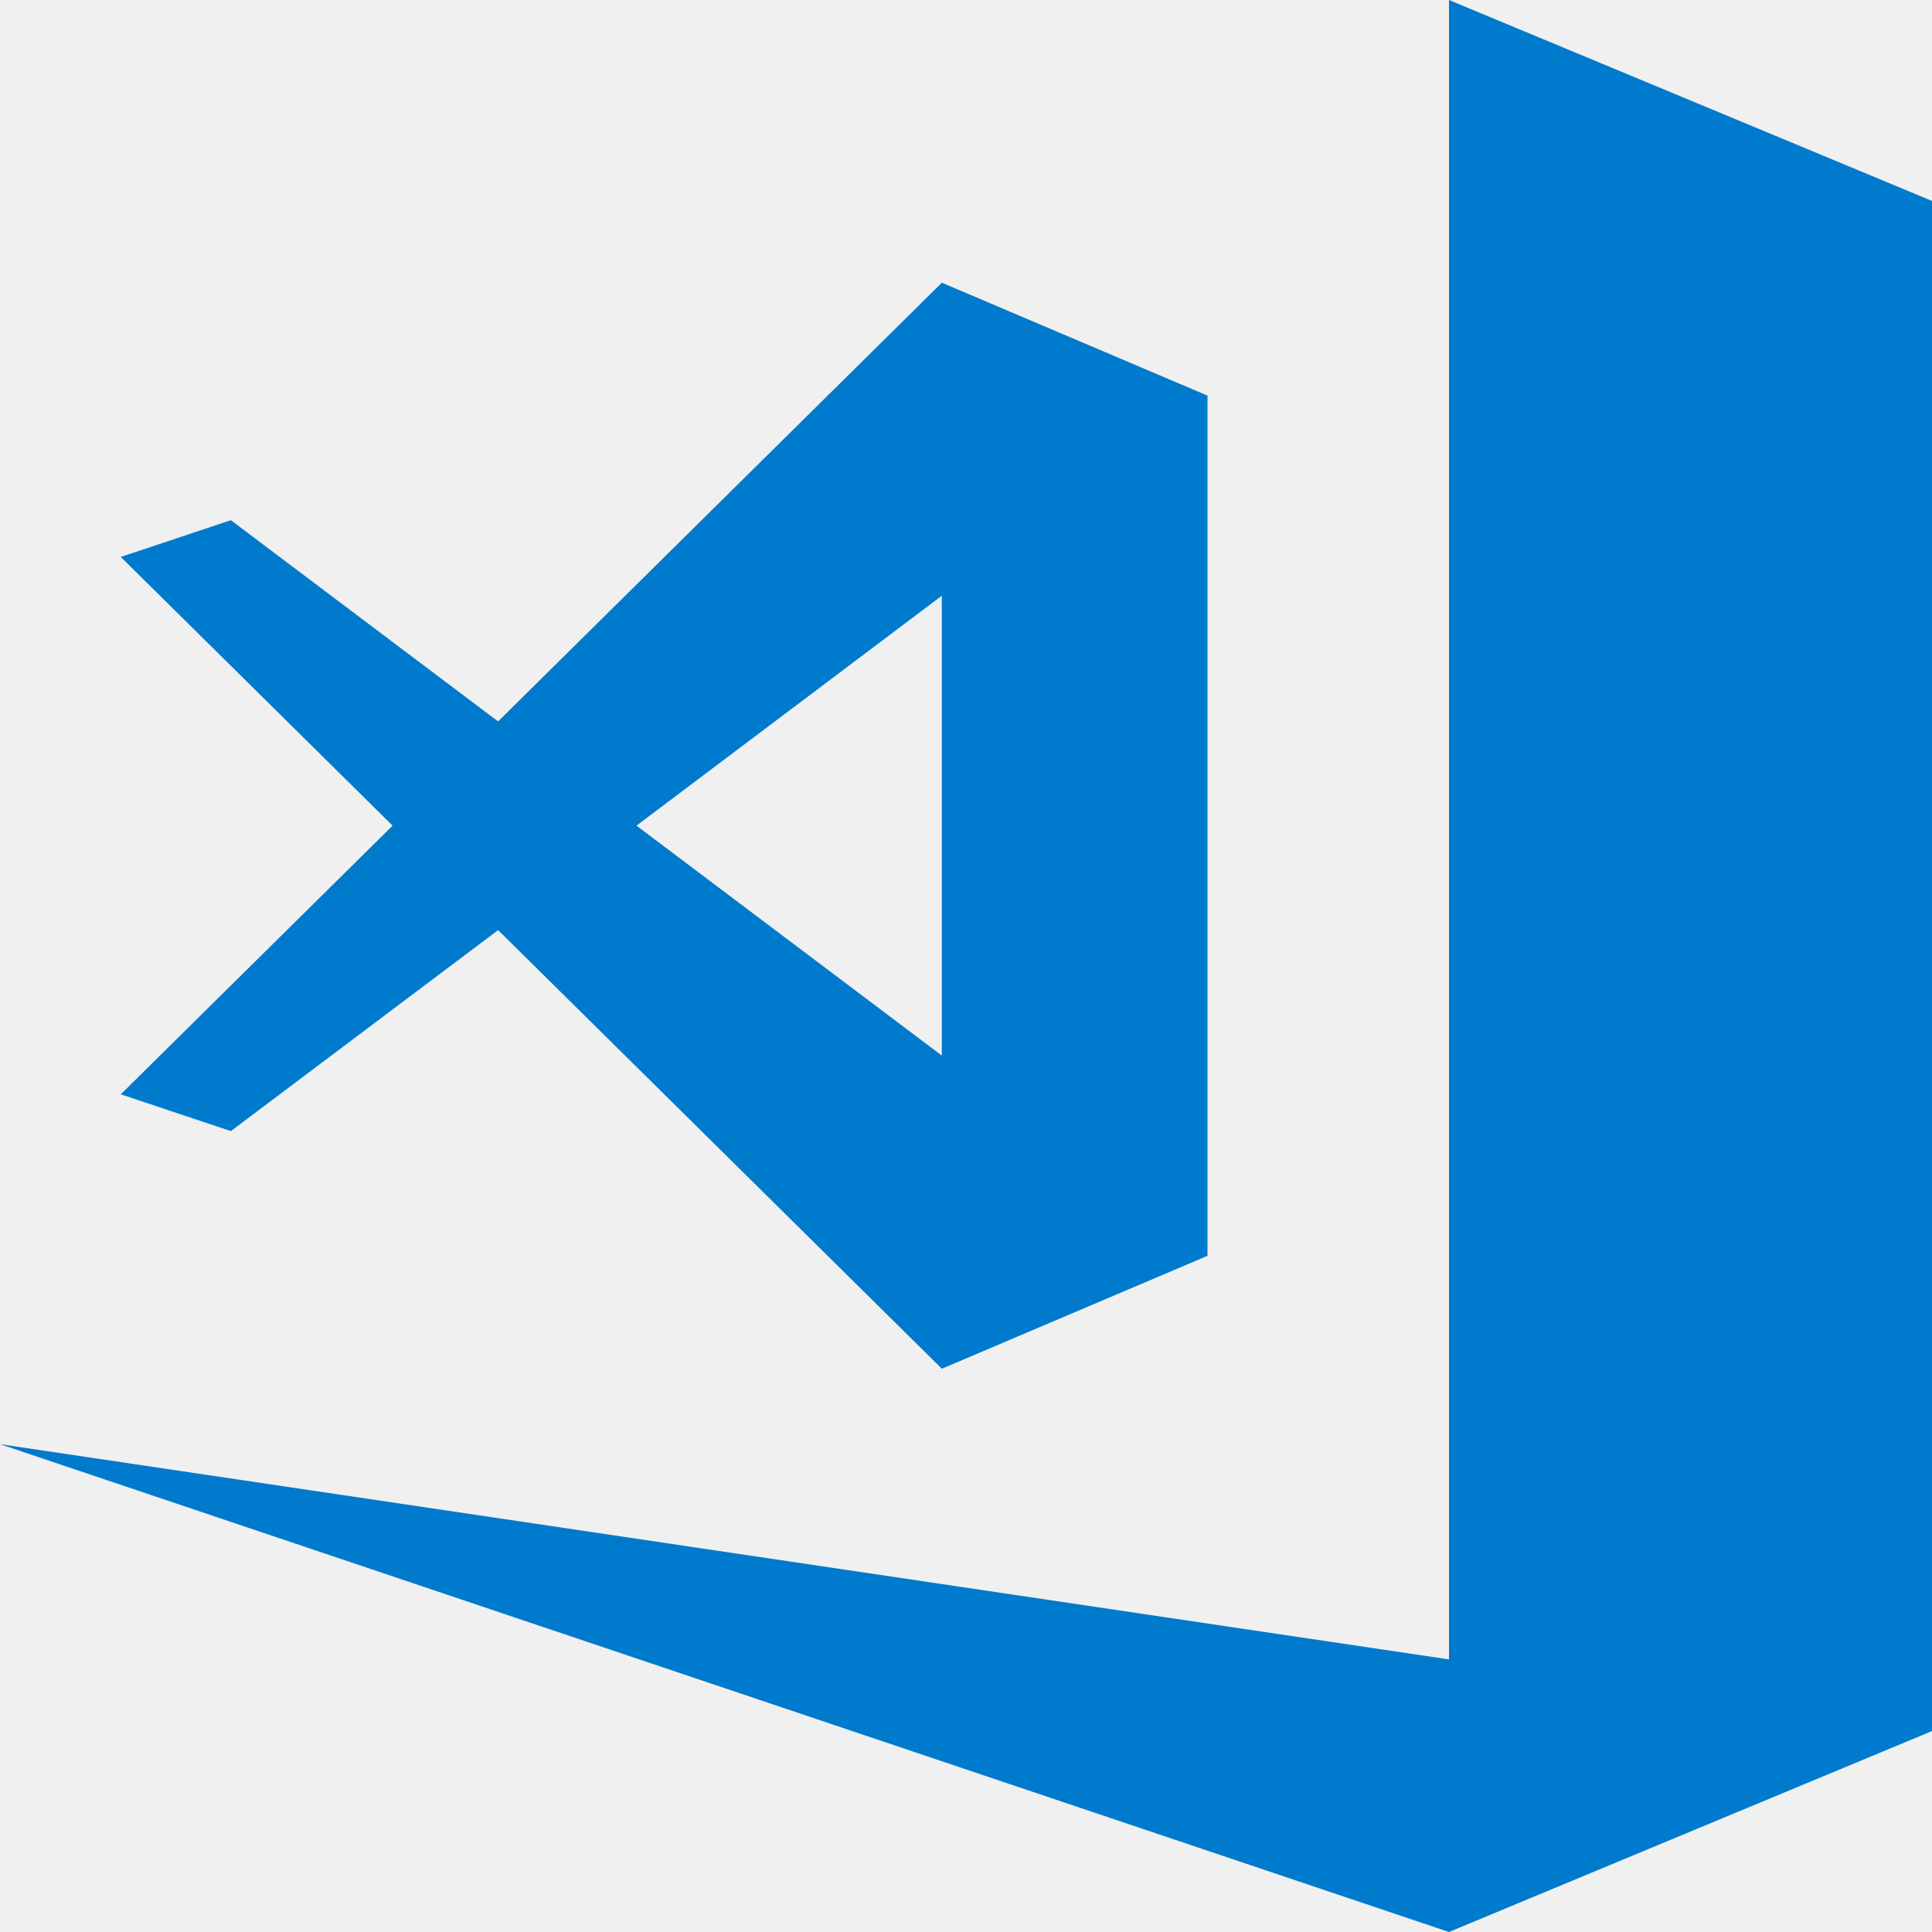
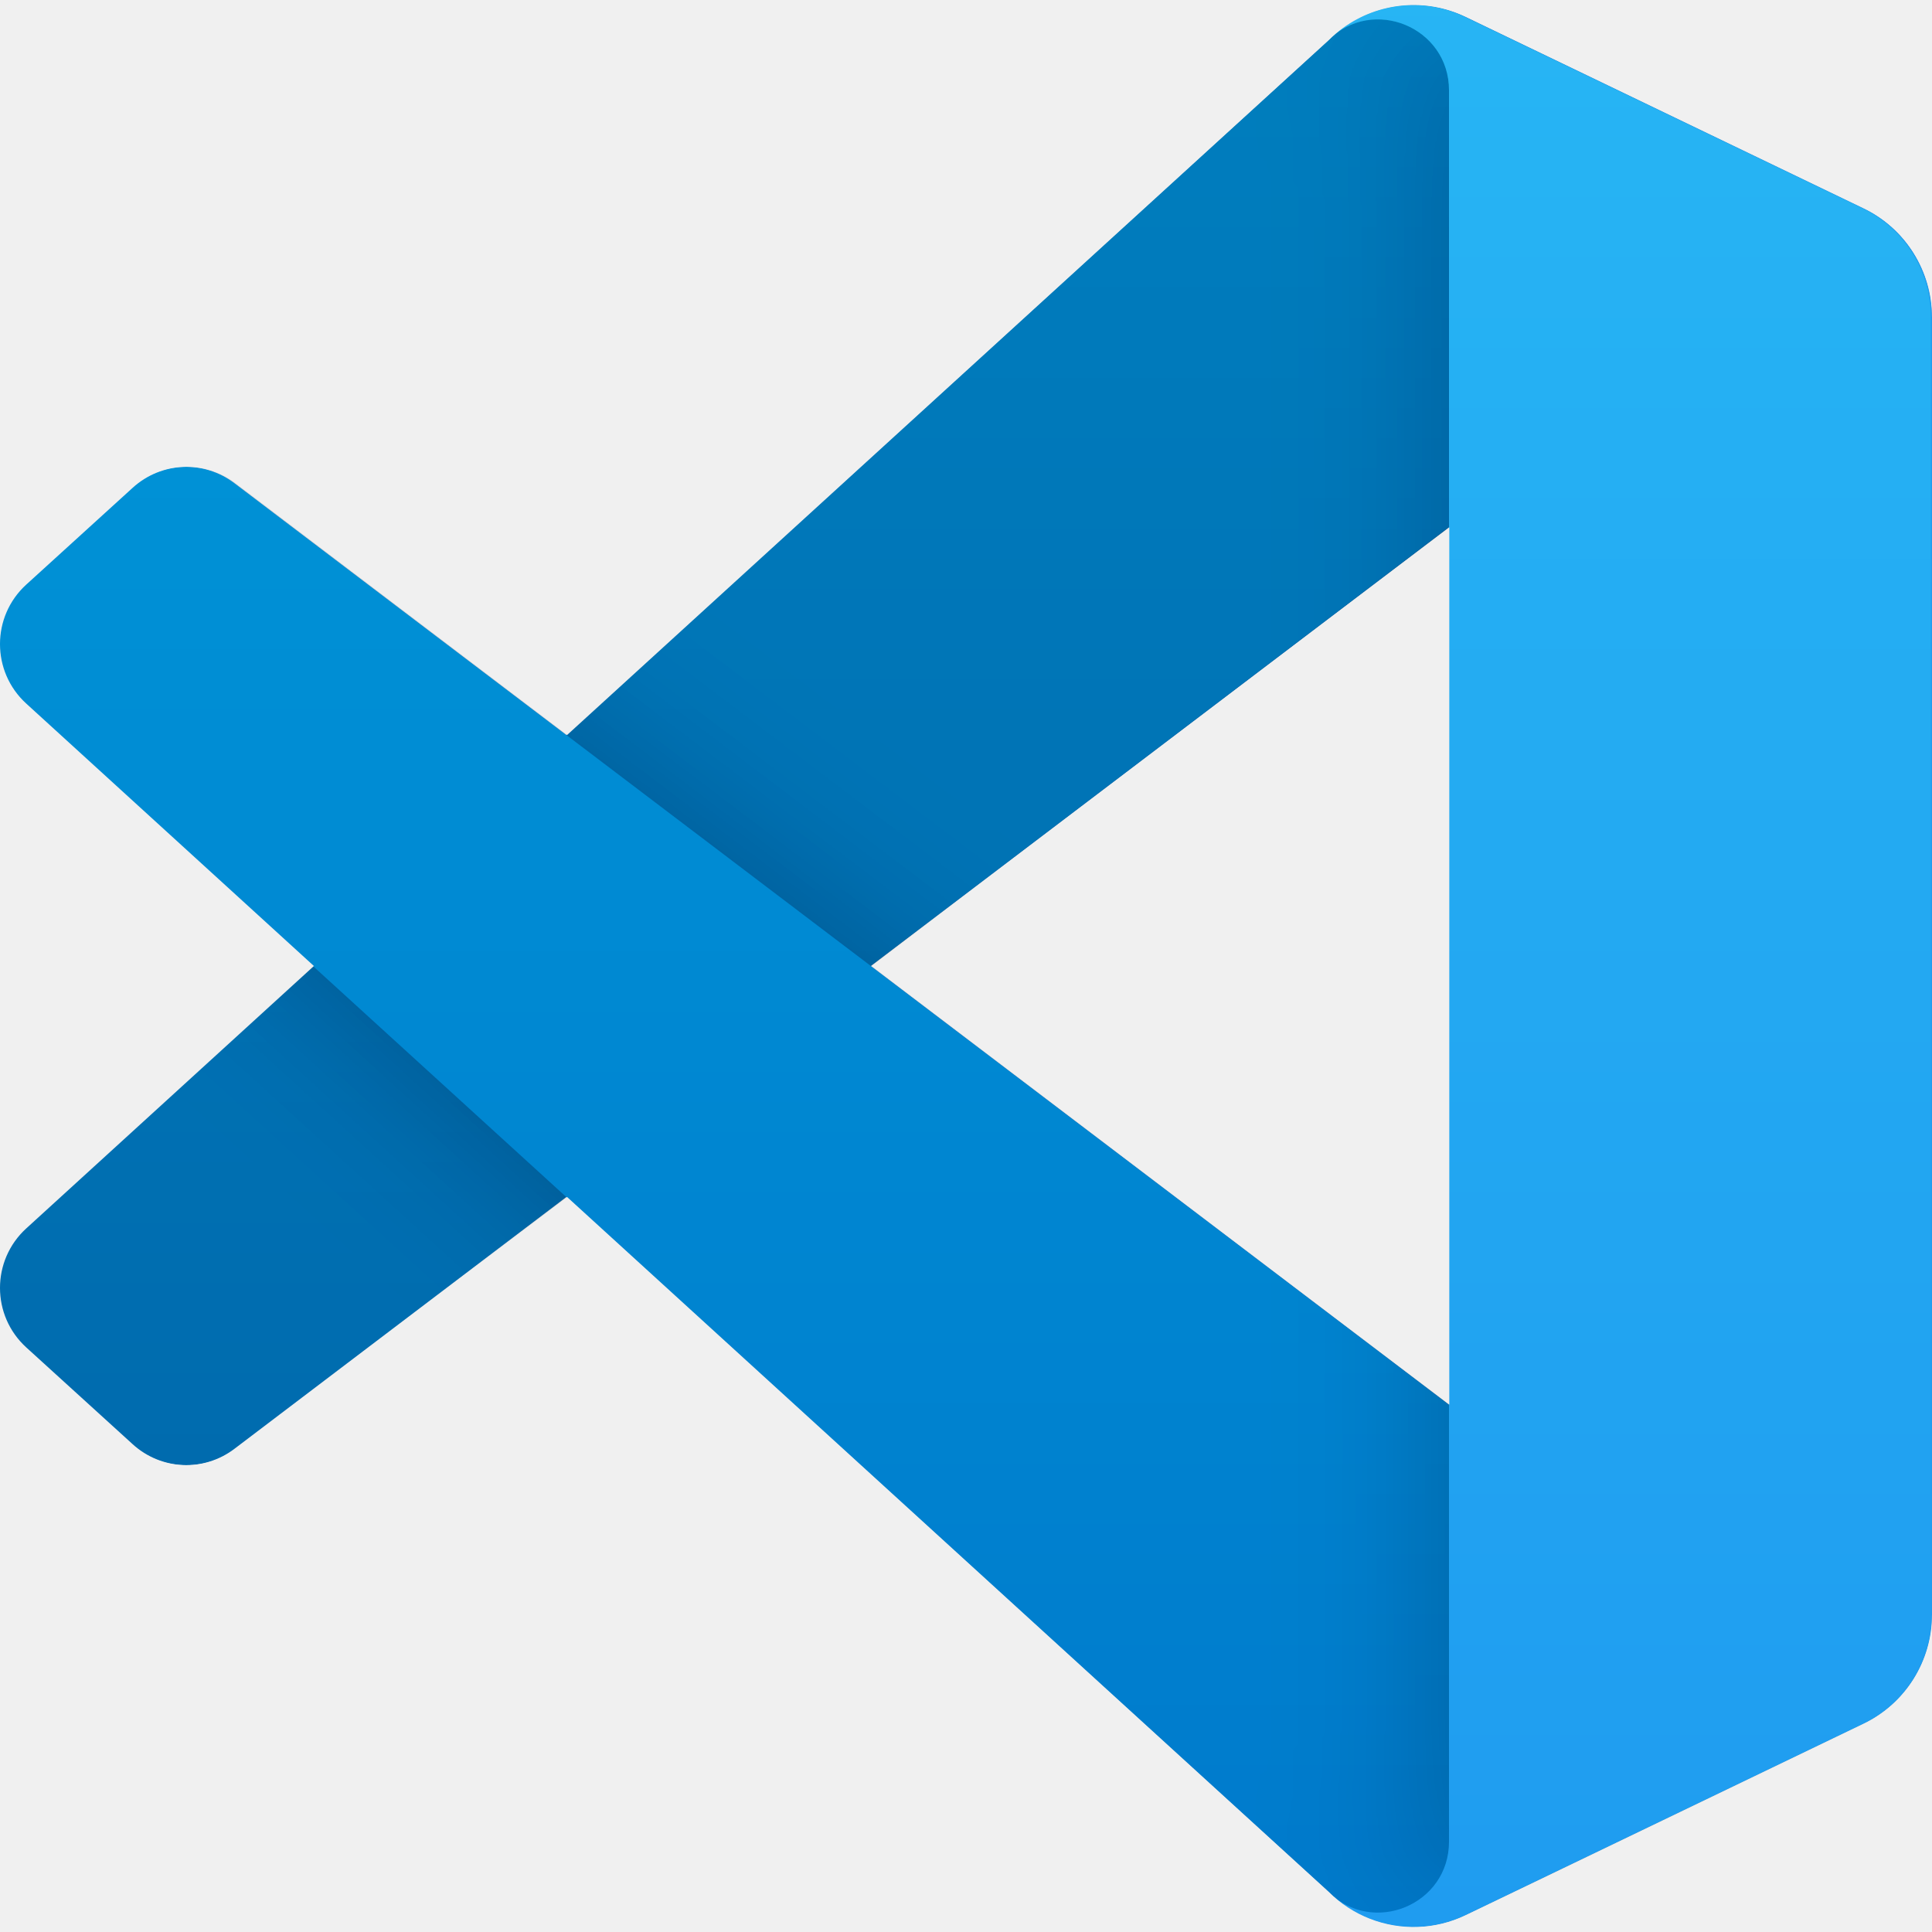
- <svg xmlns="http://www.w3.org/2000/svg" viewBox="0 0 40 40">
+ <svg xmlns="http://www.w3.org/2000/svg" width="256" height="256" viewBox="0 0 256 256" fill="none">
+   <mask id="mask0" mask-type="alpha" maskUnits="userSpaceOnUse" x="0" y="0" width="256" height="256">
+     <path fill-rule="evenodd" clip-rule="evenodd" d="M181.534 254.252C185.566 255.823 190.164 255.722 194.234 253.764L246.94 228.403C252.478 225.738 256 220.132 256 213.983V42.018C256 35.869 252.478 30.264 246.94 27.599L194.234 2.237C188.893 -0.333 182.642 0.296 177.955 3.704C177.285 4.191 176.647 4.735 176.049 5.334L75.149 97.386L31.199 64.025C27.108 60.919 21.385 61.173 17.585 64.63L3.489 77.453C-1.159 81.68 -1.164 88.993 3.478 93.227L41.593 128L3.478 162.773C-1.164 167.008 -1.159 174.32 3.489 178.548L17.585 191.37C21.385 194.827 27.108 195.081 31.199 191.976L75.149 158.614L176.049 250.667C177.645 252.264 179.519 253.467 181.534 254.252ZM192.039 69.885L115.479 128L192.039 186.115V69.885Z" fill="white" />
+   </mask>
+   <g mask="url(#mask0)">
+     <path d="M246.94 27.638L194.193 2.241C188.088 -0.698 180.791 0.542 175.999 5.333L3.324 162.773C-1.321 167.008 -1.315 174.32 3.335 178.548L17.44 191.37C21.242 194.827 26.968 195.081 31.062 191.976L239.003 34.227C245.979 28.935 255.999 33.91 255.999 42.667V42.054C255.999 35.908 252.478 30.305 246.94 27.638Z" fill="#0065A9" />
+     <g filter="url(#filter0_d)">
+       <path d="M246.94 228.362L194.193 253.759C188.088 256.698 180.791 255.458 175.999 250.667L3.324 93.227C-1.321 88.993 -1.315 81.68 3.335 77.452L17.44 64.63C21.242 61.173 26.968 60.919 31.062 64.025L239.003 221.773C245.979 227.065 255.999 222.09 255.999 213.333V213.946C255.999 220.092 252.478 225.695 246.94 228.362Z" fill="#007ACC" />
+     </g>
+     <g filter="url(#filter1_d)">
+       <path d="M194.196 253.763C188.089 256.7 180.792 255.459 176 250.667C181.904 256.571 192 252.389 192 244.039V11.961C192 3.611 181.904 -0.571 176 5.333C180.792 0.541 188.089 -0.701 194.196 2.236L246.934 27.599C252.476 30.264 256 35.869 256 42.018V213.983C256 220.132 252.476 225.737 246.934 228.402L194.196 253.763Z" fill="#1F9CF0" />
+     </g>
+     <g style="mix-blend-mode:overlay" opacity="0.25">
+       <path fill-rule="evenodd" clip-rule="evenodd" d="M181.378 254.252C185.41 255.822 190.008 255.722 194.077 253.764L246.783 228.402C252.322 225.737 255.844 220.132 255.844 213.983V42.018C255.844 35.869 252.322 30.264 246.784 27.599L194.077 2.237C188.737 -0.333 182.486 0.296 177.798 3.704C177.129 4.191 176.491 4.734 175.892 5.333L74.993 97.386L31.043 64.025C26.952 60.919 21.229 61.173 17.429 64.63L3.333 77.452C-1.315 81.68 -1.32 88.993 3.322 93.227L41.436 128L3.322 162.773C-1.32 167.008 -1.315 174.32 3.333 178.548L17.429 191.37C21.229 194.827 26.952 195.081 31.043 191.976L74.993 158.614L175.892 250.667C177.488 252.264 179.363 253.467 181.378 254.252ZM191.883 69.885L115.323 128L191.883 186.115V69.885Z" fill="url(#paint0_linear)" />
+     </g>
+   </g>
  <defs>
-     <style>.icon-canvas-transparent{fill:#f6f6f6;opacity:0;}.icon-visualstudio-online-deprecated{fill:#007acc;}</style>
+     <filter id="filter0_d" x="-21.49" y="40.523" width="298.822" height="236.149" filterUnits="userSpaceOnUse" color-interpolation-filters="sRGB">
+       <feFlood flood-opacity="0" result="BackgroundImageFix" />
+       <feColorMatrix in="SourceAlpha" type="matrix" values="0 0 0 0 0 0 0 0 0 0 0 0 0 0 0 0 0 0 127 0" />
+       <feOffset />
+       <feGaussianBlur stdDeviation="10.667" />
+       <feColorMatrix type="matrix" values="0 0 0 0 0 0 0 0 0 0 0 0 0 0 0 0 0 0 0.25 0" />
+       <feBlend mode="overlay" in2="BackgroundImageFix" result="effect1_dropShadow" />
+       <feBlend mode="normal" in="SourceGraphic" in2="effect1_dropShadow" result="shape" />
+     </filter>
+     <filter id="filter1_d" x="154.667" y="-20.674" width="122.667" height="297.347" filterUnits="userSpaceOnUse" color-interpolation-filters="sRGB">
+       <feFlood flood-opacity="0" result="BackgroundImageFix" />
+       <feColorMatrix in="SourceAlpha" type="matrix" values="0 0 0 0 0 0 0 0 0 0 0 0 0 0 0 0 0 0 127 0" />
+       <feOffset />
+       <feGaussianBlur stdDeviation="10.667" />
+       <feColorMatrix type="matrix" values="0 0 0 0 0 0 0 0 0 0 0 0 0 0 0 0 0 0 0.25 0" />
+       <feBlend mode="overlay" in2="BackgroundImageFix" result="effect1_dropShadow" />
+       <feBlend mode="normal" in="SourceGraphic" in2="effect1_dropShadow" result="shape" />
+     </filter>
+     <linearGradient id="paint0_linear" x1="127.844" y1="0.66" x2="127.844" y2="255.34" gradientUnits="userSpaceOnUse">
+       <stop stop-color="white" />
+       <stop offset="1" stop-color="white" stop-opacity="0" />
+     </linearGradient>
  </defs>
-   <path class="icon-canvas-transparent" d="M40,0V40H0V0Z" />
-   <path class="icon-visualstudio-online-deprecated" d="M40,4.16V35.84L30,40,0,29.9l30,4.456V0ZM2.5,22.657l5.628-5.563L2.5,11.531l2.28-.761,5.532,4.166L19.5,5.853,25,8.191V26l-5.5,2.338-9.187-9.081L4.78,23.418Zm10.678-5.563,6.321,4.76v-9.52Z" />
</svg>
